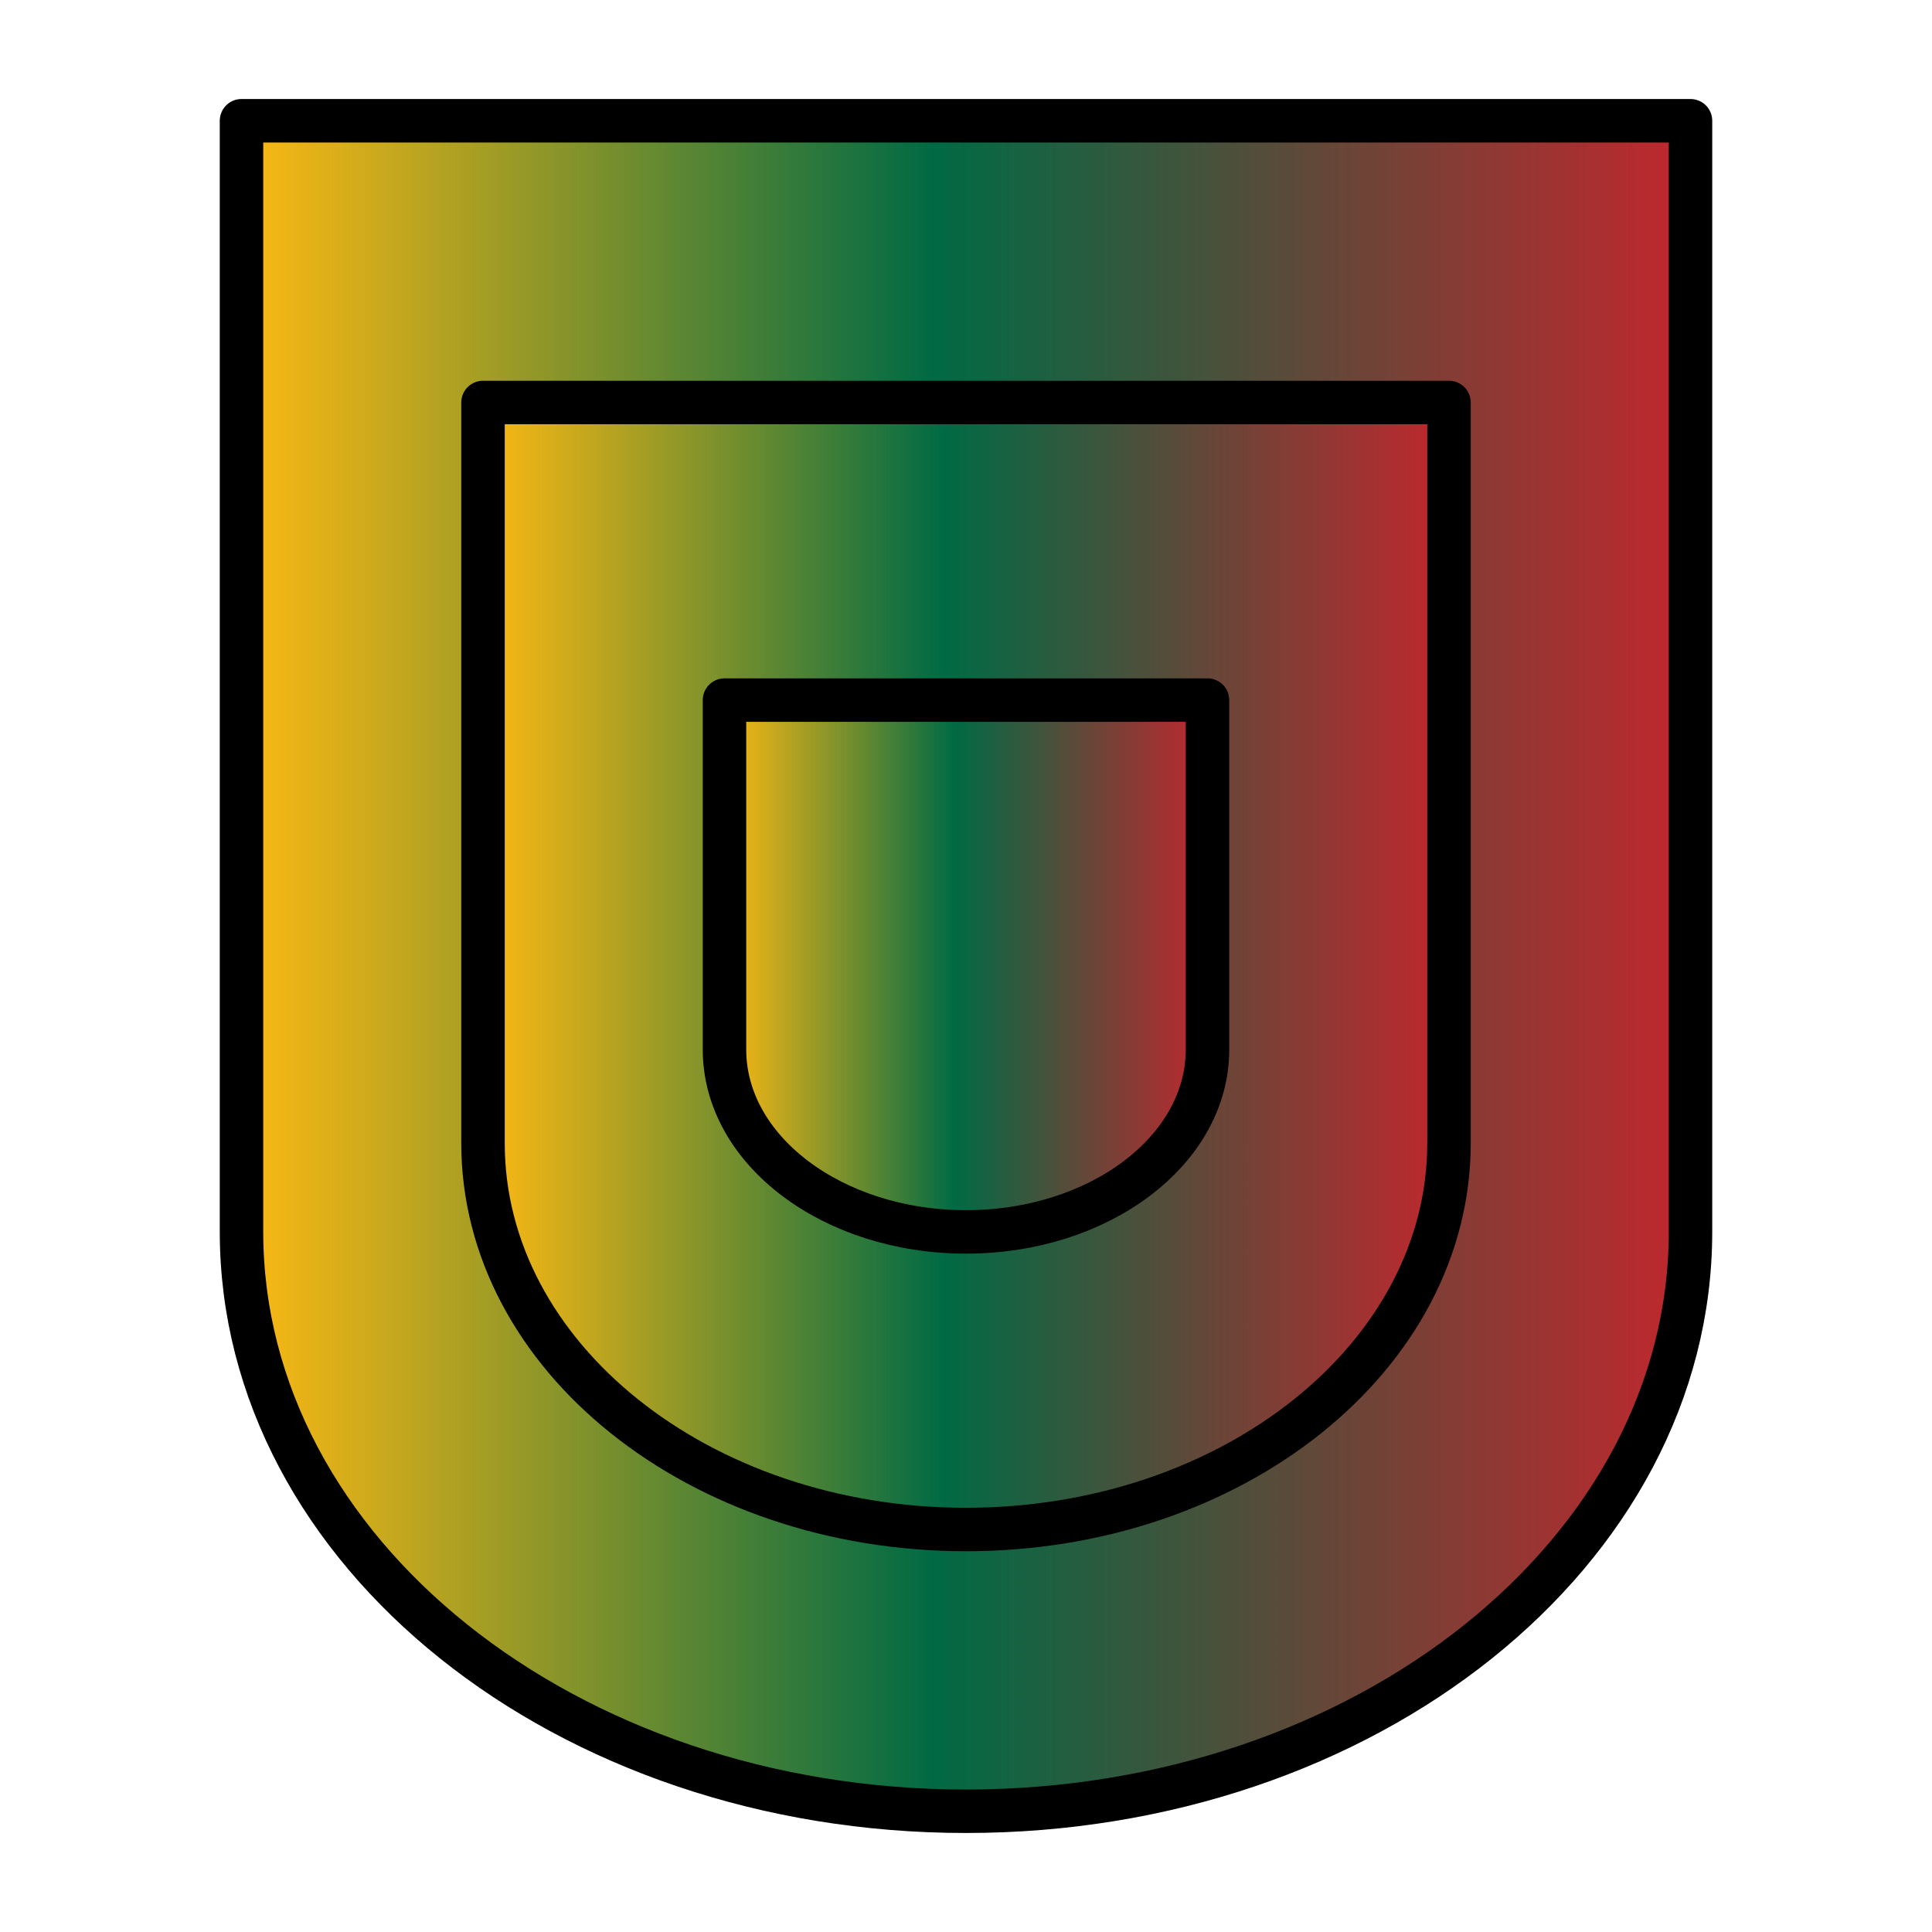
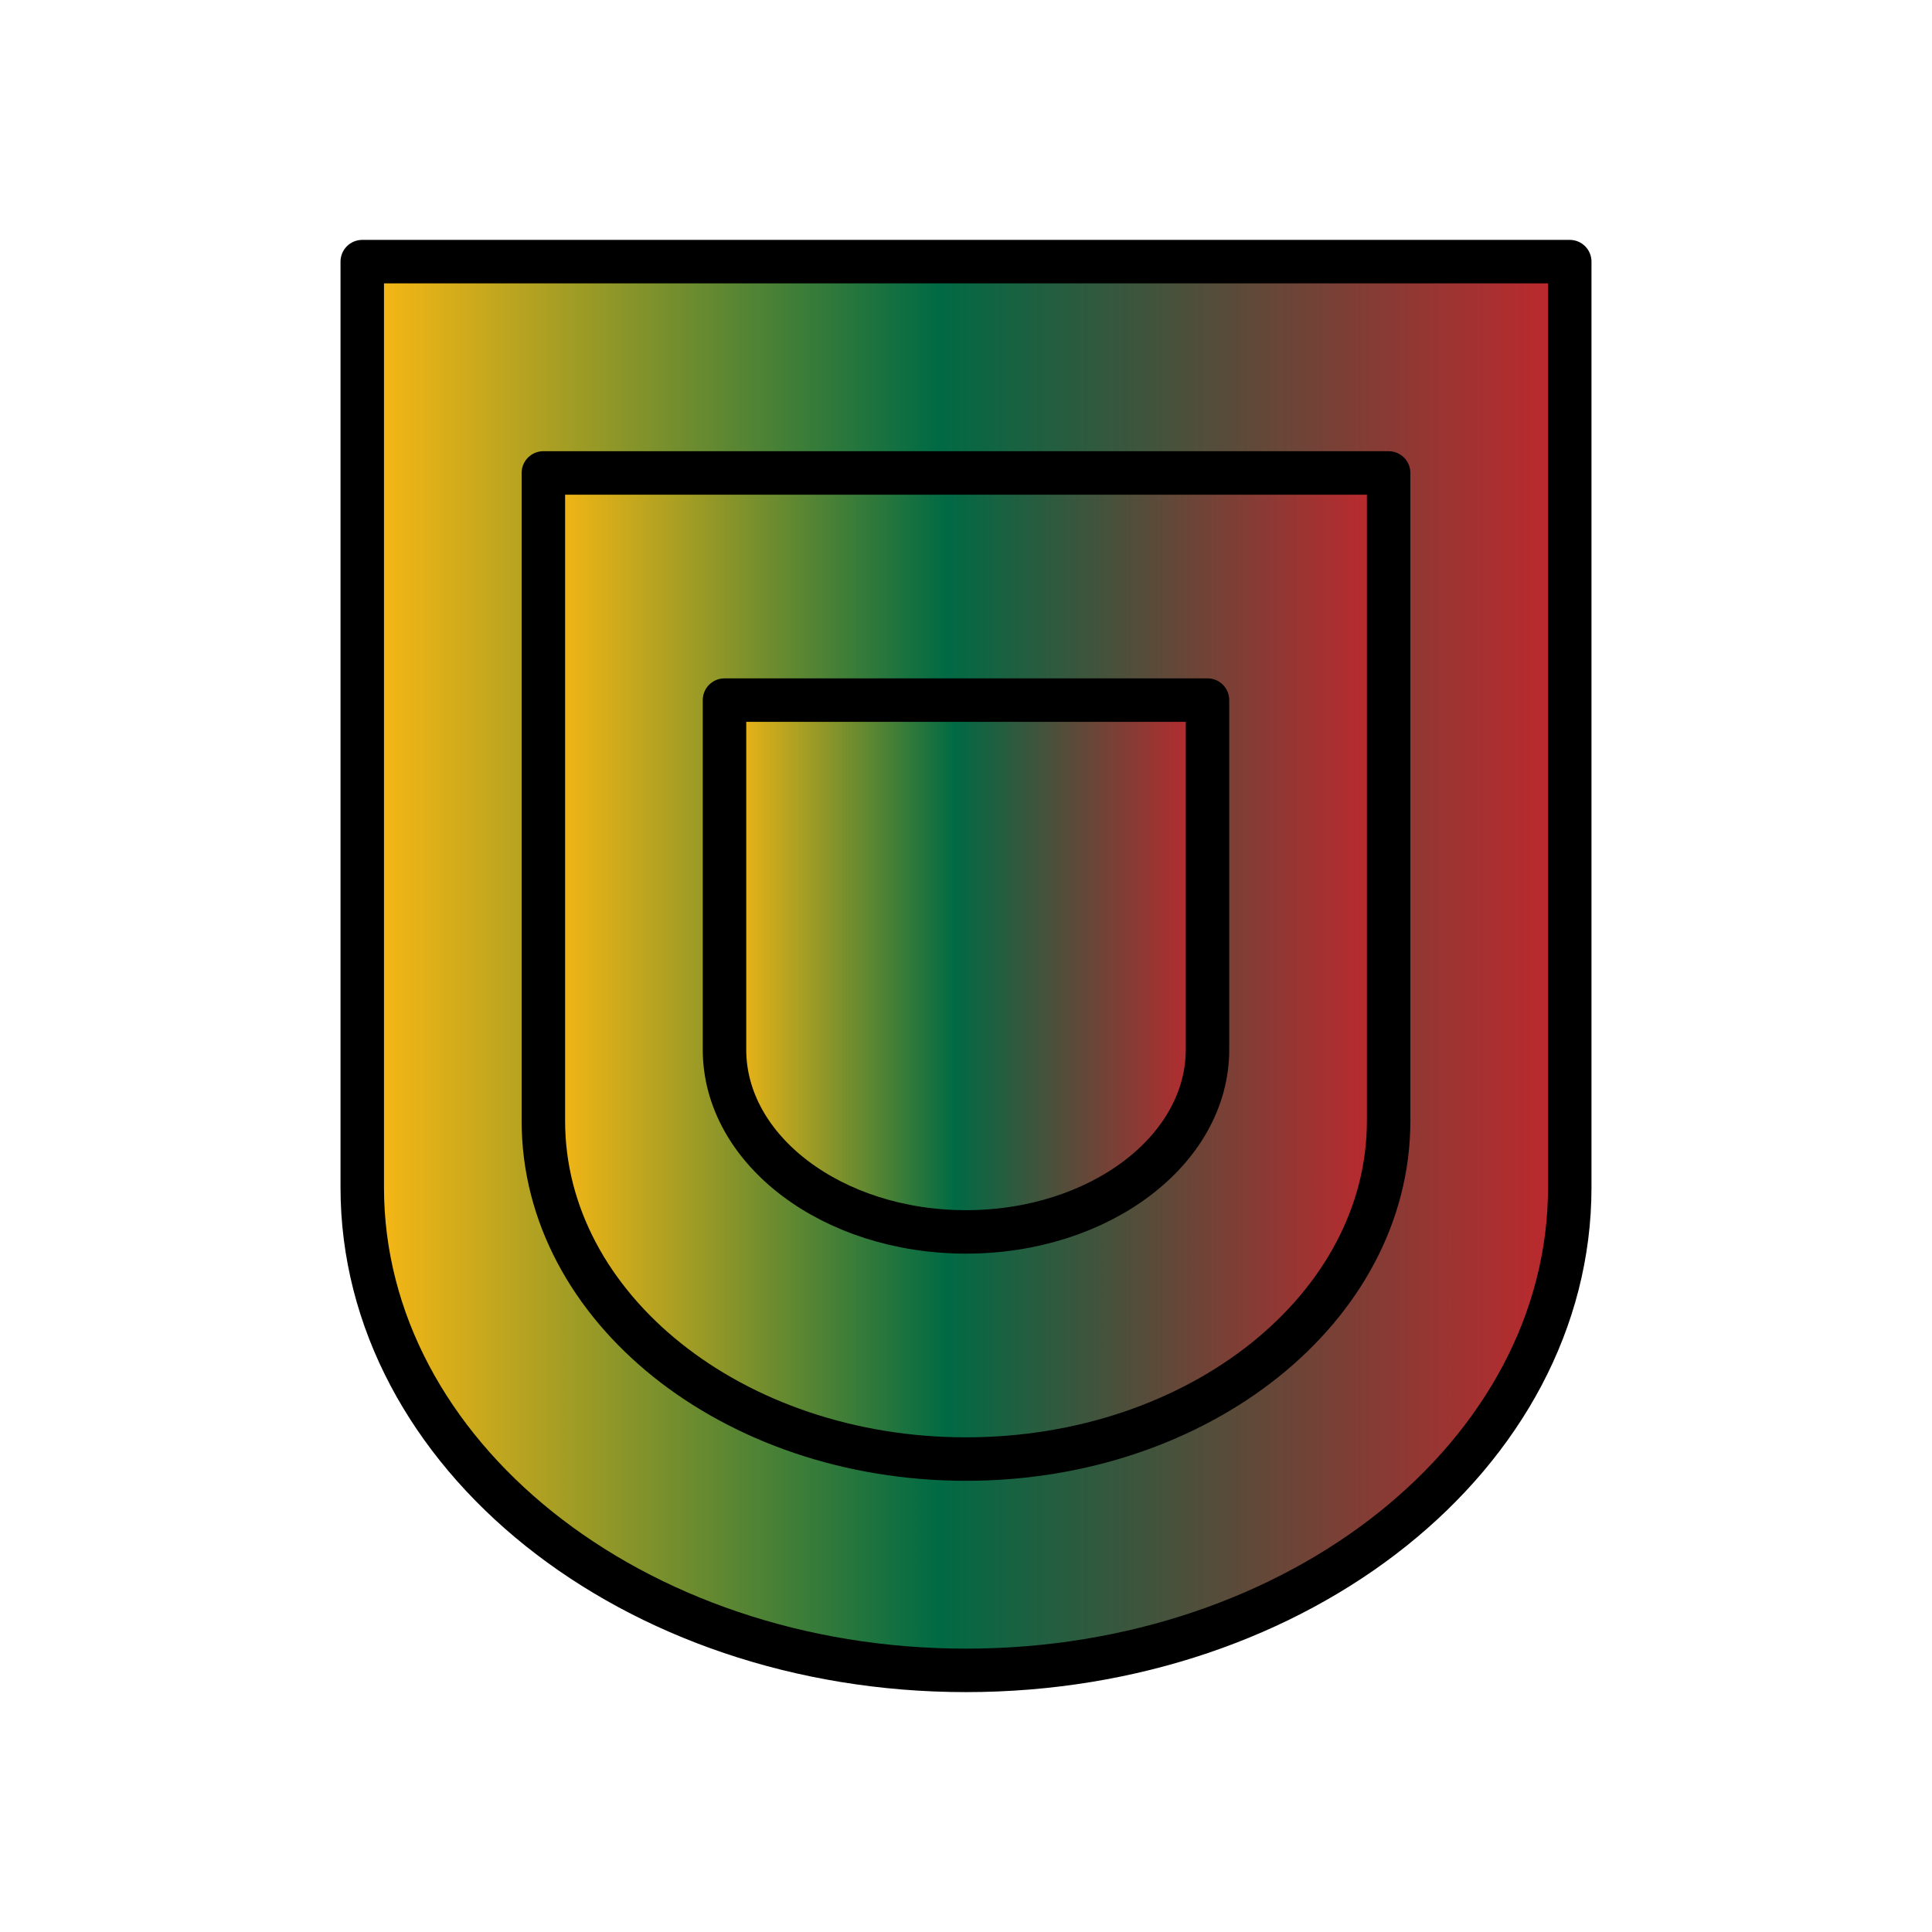
<svg xmlns="http://www.w3.org/2000/svg" xmlns:ns1="http://vectornator.io" height="100%" stroke-miterlimit="10" style="fill-rule:nonzero;clip-rule:evenodd;stroke-linecap:round;stroke-linejoin:round;" version="1.1" viewBox="0 0 800 800" width="100%" xml:space="preserve">
  <defs>
-     <linearGradient gradientTransform="matrix(1 0 0 1 0 0)" gradientUnits="userSpaceOnUse" id="LinearGradient" x1="100" x2="700" y1="400" y2="400">
+     <linearGradient gradientTransform="matrix(0.833333 0 0 0.833333 66.6667 66.6667)" gradientUnits="userSpaceOnUse" id="LinearGradient" x1="100" x2="700" y1="400" y2="400">
      <stop offset="0" stop-color="#fdb913" />
      <stop offset="0.477" stop-color="#006a44" />
      <stop offset="1" stop-color="#c1272d" />
    </linearGradient>
-     <linearGradient gradientTransform="matrix(0.666667 0 0 0.666667 133.333 133.333)" gradientUnits="userSpaceOnUse" id="LinearGradient_2" x1="100" x2="700" y1="400" y2="400">
+     <linearGradient gradientTransform="matrix(0.583333 0 0 0.583333 166.667 166.667)" gradientUnits="userSpaceOnUse" id="LinearGradient_2" x1="100" x2="700" y1="400" y2="400">
      <stop offset="0" stop-color="#fdb913" />
      <stop offset="0.477" stop-color="#006a44" />
      <stop offset="1" stop-color="#c1272d" />
    </linearGradient>
    <linearGradient gradientTransform="matrix(0.333333 0 0 0.314584 266.667 274.166)" gradientUnits="userSpaceOnUse" id="LinearGradient_3" x1="100" x2="700" y1="400" y2="400">
      <stop offset="0" stop-color="#fdb913" />
      <stop offset="0.477" stop-color="#006a44" />
      <stop offset="1" stop-color="#c1272d" />
    </linearGradient>
  </defs>
  <g id="Layer-1" ns1:layerName="Layer 1">
-     <path d="M100 50L100 400L100 510.01C100 642.558 234.309 750 400 750C565.691 750 700 642.558 700 510.01L700 400L700 176.931L700 50L400 50L100 50Z" fill="url(#LinearGradient)" fill-rule="nonzero" opacity="1" stroke="#000000" stroke-linecap="butt" stroke-linejoin="round" stroke-width="18" ns1:layerName="Curve 1" />
-     <path d="M200 166.667L200 400L200 473.34C200 561.705 289.539 633.333 400 633.333C510.461 633.333 600 561.705 600 473.34L600 400L600 251.288L600 166.667L400 166.667L200 166.667Z" fill="url(#LinearGradient_2)" fill-rule="nonzero" opacity="1" stroke="#000000" stroke-linecap="butt" stroke-linejoin="round" stroke-width="18" ns1:layerName="Curve 2" />
+     <path d="M150 108.333L150 400L150 491.675C150 602.131 261.924 691.667 400 691.667C538.076 691.667 650 602.131 650 491.675L650 400L650 214.109L650 108.333L400 108.333L150 108.333Z" fill="url(#LinearGradient)" fill-rule="nonzero" opacity="1" stroke="#000000" stroke-linecap="butt" stroke-linejoin="round" stroke-width="18" ns1:layerName="Curve 1" />
+     <path d="M225 195.833L225 400L225 464.173C225 541.492 303.347 604.167 400 604.167C496.653 604.167 575 541.492 575 464.173L575 400L575 269.877L575 195.833L400 195.833L225 195.833Z" fill="url(#LinearGradient_2)" fill-rule="nonzero" opacity="1" stroke="#000000" stroke-linecap="butt" stroke-linejoin="round" stroke-width="18" ns1:layerName="Curve 2" />
    <path d="M300 289.895L300 400L300 434.607C300 476.305 344.77 510.105 400 510.105C455.23 510.105 500 476.305 500 434.607L500 400L500 329.826L500 289.895L400 289.895L300 289.895Z" fill="url(#LinearGradient_3)" fill-rule="nonzero" opacity="1" stroke="#000000" stroke-linecap="butt" stroke-linejoin="round" stroke-width="18" ns1:layerName="Curve 3" />
  </g>
</svg>
